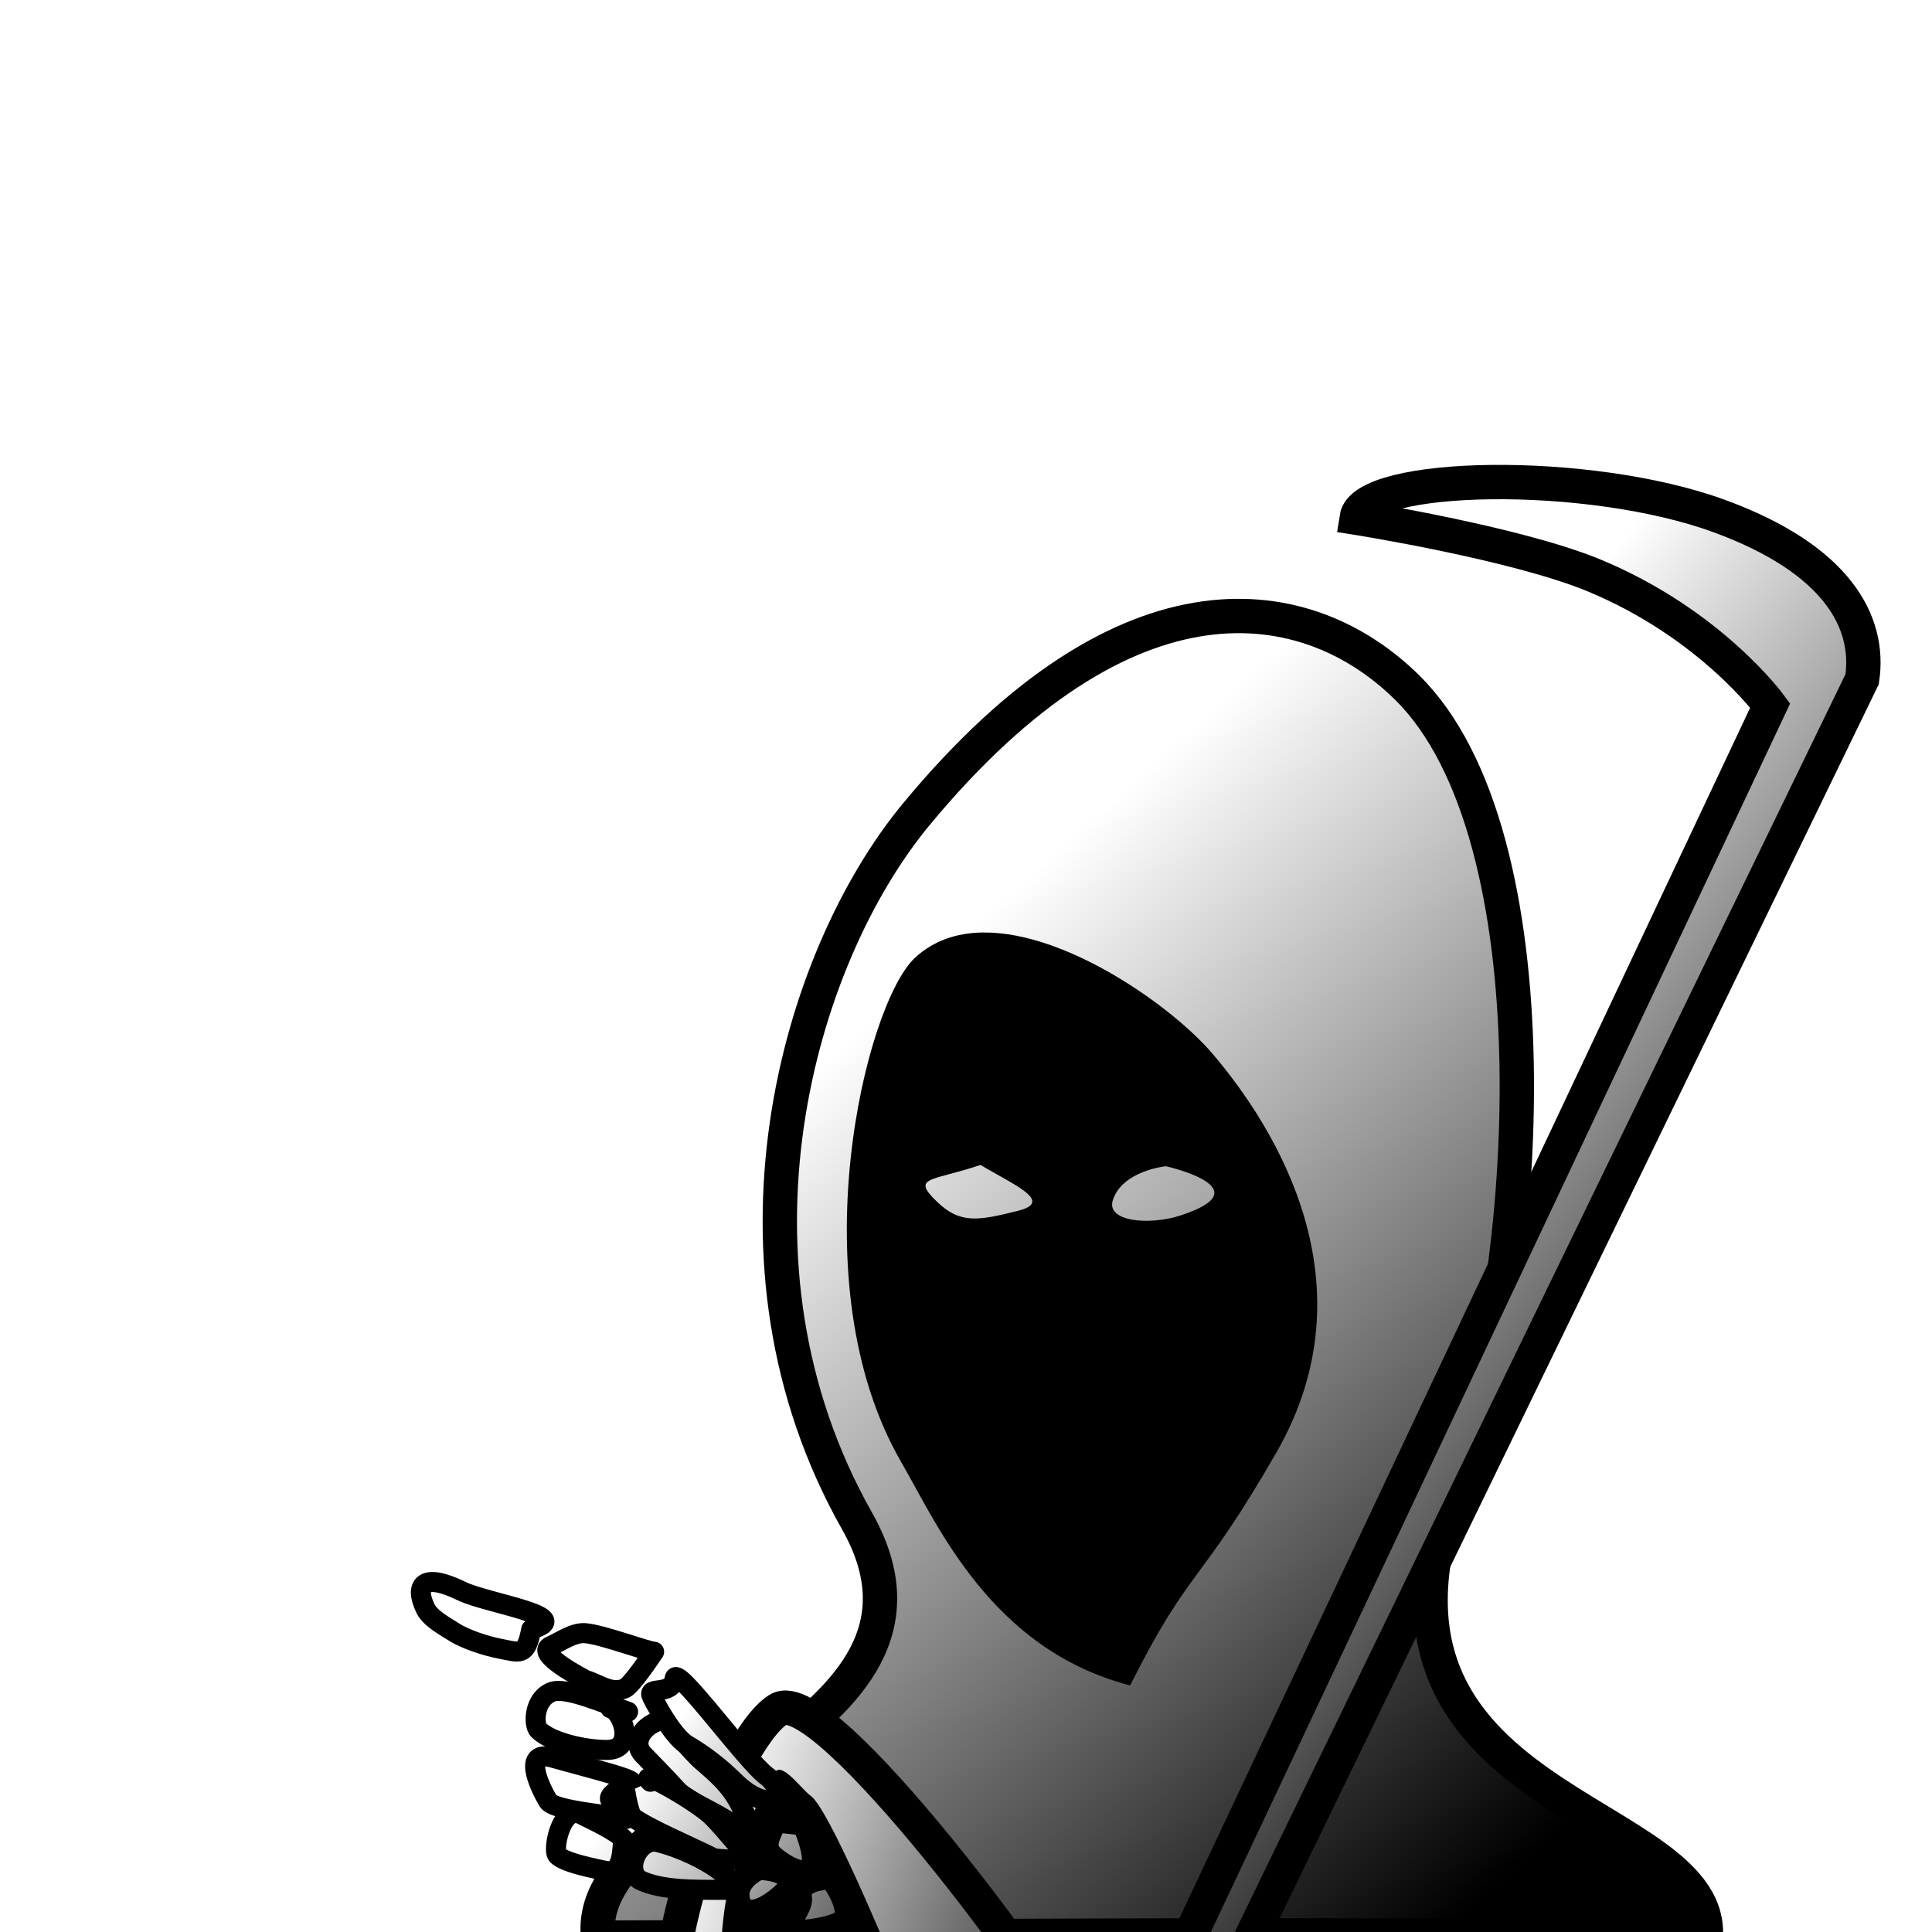
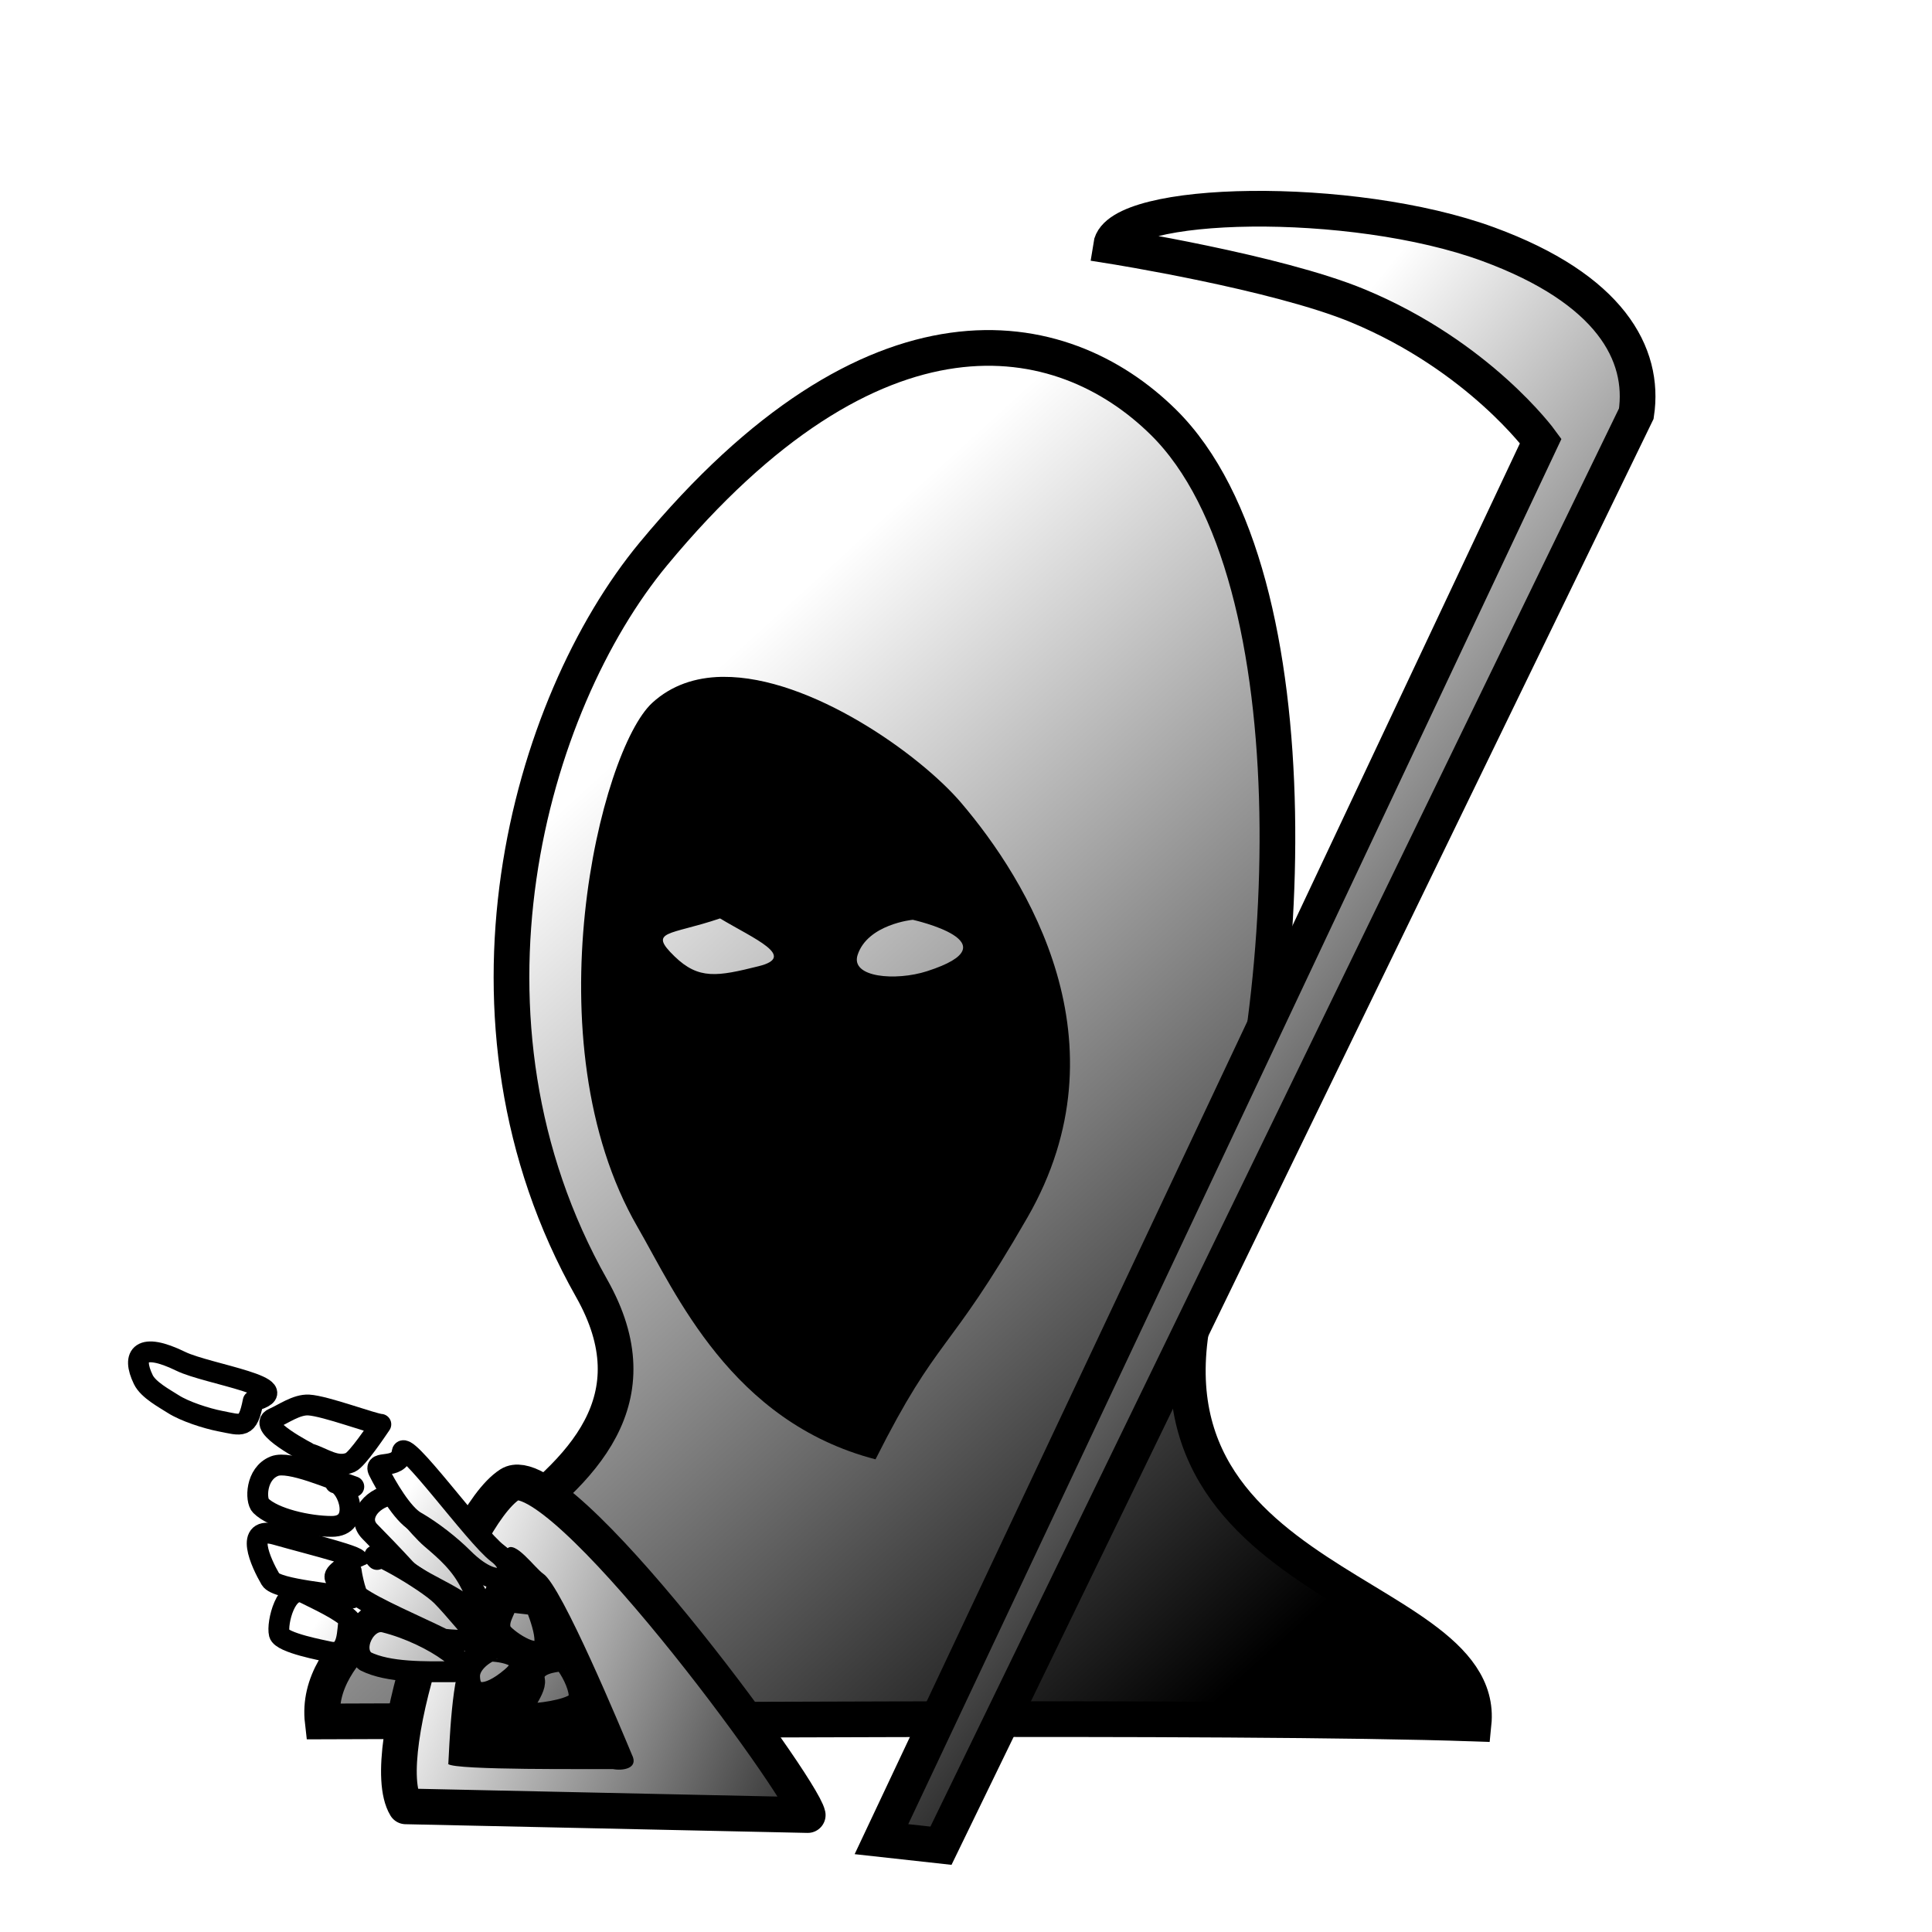
- <svg xmlns="http://www.w3.org/2000/svg" xmlns:xlink="http://www.w3.org/1999/xlink" overflow="hidden" viewBox="-100 -100 900 900" id="svg36220" version="1.0">
+ <svg xmlns="http://www.w3.org/2000/svg" xmlns:xlink="http://www.w3.org/1999/xlink" overflow="hidden" viewBox="34 31 866 866" id="svg36220" version="1.0">
  <defs id="defs36222">
    <linearGradient id="linearGradient5175">
      <stop style="stop-color:#ffffff;stop-opacity:1;" offset="0" id="stop5177" />
      <stop style="stop-color:#000000;stop-opacity:1;" offset="1" id="stop5179" />
    </linearGradient>
    <linearGradient xlink:href="#linearGradient5175" id="linearGradient5209" x1="588.798" y1="217.57" x2="848.724" y2="456.715" gradientUnits="userSpaceOnUse" gradientTransform="matrix(1.027726,-9.734769e-2,9.074264e-2,0.957995,-47.59138,95.77962)" />
    <linearGradient xlink:href="#linearGradient5175" id="linearGradient1381" gradientUnits="userSpaceOnUse" gradientTransform="matrix(0.727184,0,0,0.851637,123.6902,111.4069)" x1="224.163" y1="330.271" x2="603.853" y2="818.844" />
    <linearGradient xlink:href="#linearGradient5175" id="linearGradient2405" gradientUnits="userSpaceOnUse" x1="456.917" y1="770.249" x2="532.055" y2="860.758" gradientTransform="translate(4,-2)" />
    <linearGradient xlink:href="#linearGradient5175" id="linearGradient2407" gradientUnits="userSpaceOnUse" x1="456.917" y1="770.249" x2="532.055" y2="860.758" />
    <linearGradient xlink:href="#linearGradient5175" id="linearGradient2409" gradientUnits="userSpaceOnUse" x1="456.917" y1="770.249" x2="532.055" y2="860.758" />
    <linearGradient xlink:href="#linearGradient5175" id="linearGradient2411" gradientUnits="userSpaceOnUse" x1="456.917" y1="770.249" x2="532.055" y2="860.758" />
    <linearGradient xlink:href="#linearGradient5175" id="linearGradient2413" gradientUnits="userSpaceOnUse" x1="456.917" y1="770.249" x2="532.055" y2="860.758" />
    <linearGradient xlink:href="#linearGradient5175" id="linearGradient2415" gradientUnits="userSpaceOnUse" x1="456.917" y1="770.249" x2="532.055" y2="860.758" />
    <linearGradient xlink:href="#linearGradient5175" id="linearGradient2417" gradientUnits="userSpaceOnUse" x1="456.917" y1="770.249" x2="532.055" y2="860.758" />
    <linearGradient xlink:href="#linearGradient5175" id="linearGradient2419" gradientUnits="userSpaceOnUse" x1="456.917" y1="770.249" x2="532.055" y2="860.758" />
    <linearGradient xlink:href="#linearGradient5175" id="linearGradient2421" gradientUnits="userSpaceOnUse" x1="456.917" y1="770.249" x2="532.055" y2="860.758" />
    <linearGradient xlink:href="#linearGradient5175" id="linearGradient2423" gradientUnits="userSpaceOnUse" x1="456.917" y1="770.249" x2="532.055" y2="860.758" />
    <linearGradient xlink:href="#linearGradient5175" id="linearGradient2425" gradientUnits="userSpaceOnUse" x1="456.917" y1="770.249" x2="532.055" y2="860.758" />
    <linearGradient xlink:href="#linearGradient5175" id="linearGradient2427" gradientUnits="userSpaceOnUse" x1="456.917" y1="770.249" x2="532.055" y2="860.758" />
    <linearGradient xlink:href="#linearGradient5175" id="linearGradient2430" gradientUnits="userSpaceOnUse" x1="456.917" y1="770.249" x2="532.055" y2="860.758" gradientTransform="matrix(-1,0,0,1,622.6316,-44.52691)" />
    <linearGradient xlink:href="#linearGradient5175" id="linearGradient2433" gradientUnits="userSpaceOnUse" x1="456.917" y1="770.249" x2="532.055" y2="860.758" gradientTransform="matrix(-1,0,0,1,622.6316,-44.52691)" />
    <linearGradient xlink:href="#linearGradient5175" id="linearGradient2436" gradientUnits="userSpaceOnUse" x1="456.917" y1="770.249" x2="532.055" y2="860.758" gradientTransform="matrix(-1,0,0,1,622.6316,-44.52691)" />
    <linearGradient xlink:href="#linearGradient5175" id="linearGradient2439" gradientUnits="userSpaceOnUse" x1="456.917" y1="770.249" x2="532.055" y2="860.758" gradientTransform="matrix(-1,0,0,1,622.6316,-44.52691)" />
    <linearGradient xlink:href="#linearGradient5175" id="linearGradient2442" gradientUnits="userSpaceOnUse" x1="456.917" y1="770.249" x2="532.055" y2="860.758" gradientTransform="matrix(-0.981521,-0.191355,-0.191355,0.981521,751.5637,69.54481)" />
    <linearGradient xlink:href="#linearGradient5175" id="linearGradient2445" gradientUnits="userSpaceOnUse" x1="456.917" y1="770.249" x2="532.055" y2="860.758" gradientTransform="matrix(-0.998416,-5.627013e-2,-5.627013e-2,0.998416,667.2529,-15.4877)" />
    <linearGradient xlink:href="#linearGradient5175" id="linearGradient2448" gradientUnits="userSpaceOnUse" x1="456.917" y1="770.249" x2="532.055" y2="860.758" gradientTransform="matrix(-1,0,0,1,622.6316,-44.52691)" />
    <linearGradient xlink:href="#linearGradient5175" id="linearGradient2451" gradientUnits="userSpaceOnUse" x1="456.917" y1="770.249" x2="532.055" y2="860.758" gradientTransform="matrix(-1,0,0,1,622.6316,-44.52691)" />
    <linearGradient xlink:href="#linearGradient5175" id="linearGradient2454" gradientUnits="userSpaceOnUse" x1="456.917" y1="770.249" x2="532.055" y2="860.758" gradientTransform="matrix(-1,0,0,1,622.6316,-44.52691)" />
    <linearGradient xlink:href="#linearGradient5175" id="linearGradient2457" gradientUnits="userSpaceOnUse" gradientTransform="matrix(-1,0,0,1,618.6316,-46.52691)" x1="456.917" y1="770.249" x2="532.055" y2="860.758" />
    <linearGradient xlink:href="#linearGradient5175" id="linearGradient2460" gradientUnits="userSpaceOnUse" x1="456.917" y1="770.249" x2="532.055" y2="860.758" gradientTransform="matrix(-1,0,0,1,622.6316,-44.52691)" />
    <linearGradient xlink:href="#linearGradient5175" id="linearGradient2463" gradientUnits="userSpaceOnUse" x1="456.917" y1="770.249" x2="532.055" y2="860.758" gradientTransform="matrix(-1,0,0,1,625.6316,-43.52691)" />
    <linearGradient xlink:href="#linearGradient5175" id="linearGradient2477" x1="158.894" y1="777.176" x2="380.374" y2="865.887" gradientUnits="userSpaceOnUse" gradientTransform="translate(56.87006,-11.31371)" />
    <linearGradient xlink:href="#linearGradient5175" id="linearGradient2513" gradientUnits="userSpaceOnUse" x1="164.822" y1="730.833" x2="324.813" y2="842.556" />
    <linearGradient xlink:href="#linearGradient5175" id="linearGradient2515" gradientUnits="userSpaceOnUse" x1="164.822" y1="730.833" x2="324.813" y2="842.556" />
    <linearGradient xlink:href="#linearGradient5175" id="linearGradient2517" gradientUnits="userSpaceOnUse" x1="164.822" y1="730.833" x2="324.813" y2="842.556" />
    <linearGradient xlink:href="#linearGradient5175" id="linearGradient2519" gradientUnits="userSpaceOnUse" x1="164.822" y1="730.833" x2="324.813" y2="842.556" />
    <linearGradient xlink:href="#linearGradient5175" id="linearGradient2521" gradientUnits="userSpaceOnUse" x1="164.822" y1="730.833" x2="324.813" y2="842.556" />
    <linearGradient xlink:href="#linearGradient5175" id="linearGradient2523" gradientUnits="userSpaceOnUse" x1="164.822" y1="730.833" x2="324.813" y2="842.556" />
    <linearGradient xlink:href="#linearGradient5175" id="linearGradient2525" gradientUnits="userSpaceOnUse" x1="164.822" y1="730.833" x2="324.813" y2="842.556" />
    <linearGradient xlink:href="#linearGradient5175" id="linearGradient2527" gradientUnits="userSpaceOnUse" x1="164.822" y1="730.833" x2="324.813" y2="842.556" />
    <linearGradient xlink:href="#linearGradient5175" id="linearGradient2529" gradientUnits="userSpaceOnUse" x1="164.822" y1="730.833" x2="324.813" y2="842.556" />
    <linearGradient xlink:href="#linearGradient5175" id="linearGradient2531" gradientUnits="userSpaceOnUse" x1="164.822" y1="730.833" x2="324.813" y2="842.556" />
    <linearGradient xlink:href="#linearGradient5175" id="linearGradient2533" gradientUnits="userSpaceOnUse" x1="164.822" y1="730.833" x2="324.813" y2="842.556" />
    <linearGradient xlink:href="#linearGradient5175" id="linearGradient2535" gradientUnits="userSpaceOnUse" x1="164.822" y1="730.833" x2="324.813" y2="842.556" />
    <linearGradient xlink:href="#linearGradient5175" id="linearGradient2538" gradientUnits="userSpaceOnUse" x1="164.822" y1="730.833" x2="324.813" y2="842.556" gradientTransform="translate(30,0)" />
    <linearGradient xlink:href="#linearGradient5175" id="linearGradient2541" gradientUnits="userSpaceOnUse" x1="164.822" y1="730.833" x2="324.813" y2="842.556" gradientTransform="translate(30,0)" />
    <linearGradient xlink:href="#linearGradient5175" id="linearGradient2544" gradientUnits="userSpaceOnUse" x1="164.822" y1="730.833" x2="324.813" y2="842.556" gradientTransform="translate(30,0)" />
    <linearGradient xlink:href="#linearGradient5175" id="linearGradient2547" gradientUnits="userSpaceOnUse" x1="164.822" y1="730.833" x2="324.813" y2="842.556" gradientTransform="translate(30,0)" />
    <linearGradient xlink:href="#linearGradient5175" id="linearGradient2550" gradientUnits="userSpaceOnUse" x1="164.822" y1="730.833" x2="324.813" y2="842.556" gradientTransform="translate(30,0)" />
    <linearGradient xlink:href="#linearGradient5175" id="linearGradient2553" gradientUnits="userSpaceOnUse" x1="164.822" y1="730.833" x2="324.813" y2="842.556" gradientTransform="translate(30,0)" />
    <linearGradient xlink:href="#linearGradient5175" id="linearGradient2556" gradientUnits="userSpaceOnUse" x1="164.822" y1="730.833" x2="324.813" y2="842.556" gradientTransform="translate(30,0)" />
    <linearGradient xlink:href="#linearGradient5175" id="linearGradient2559" gradientUnits="userSpaceOnUse" x1="164.822" y1="730.833" x2="324.813" y2="842.556" gradientTransform="translate(30,0)" />
    <linearGradient xlink:href="#linearGradient5175" id="linearGradient2562" gradientUnits="userSpaceOnUse" x1="164.822" y1="730.833" x2="324.813" y2="842.556" gradientTransform="translate(30,0)" />
    <linearGradient xlink:href="#linearGradient5175" id="linearGradient2565" gradientUnits="userSpaceOnUse" x1="164.822" y1="730.833" x2="324.813" y2="842.556" gradientTransform="translate(30,0)" />
    <linearGradient xlink:href="#linearGradient5175" id="linearGradient2568" gradientUnits="userSpaceOnUse" x1="164.822" y1="730.833" x2="324.813" y2="842.556" gradientTransform="translate(30,0)" />
    <linearGradient xlink:href="#linearGradient5175" id="linearGradient2571" gradientUnits="userSpaceOnUse" x1="164.822" y1="730.833" x2="324.813" y2="842.556" gradientTransform="translate(30,0)" />
  </defs>
  <g id="layer1">
    <path style="fill:url(#linearGradient1381);fill-opacity:1;fill-rule:evenodd;stroke:#000000;stroke-width:16;stroke-linecap:butt;stroke-linejoin:miter;stroke-miterlimit:4;stroke-dasharray:none;stroke-opacity:1" d="M 326.872,279.286 C 270.989,346.78 231.038,487.863 299.204,608.468 C 355.612,708.27 170.87,735.194 178.642,802.628 C 286.916,802.42 589.054,799.87 694.521,803.556 C 700.913,740.428 521.045,742.507 577.36,592.177 C 614.342,493.451 625.35,289.193 555.504,220.28 C 509.709,175.096 425.69,159.936 326.872,279.286 z " id="path4300" />
    <path style="fill:url(#linearGradient2477);fill-opacity:1;fill-rule:evenodd;stroke:#000000;stroke-width:16;stroke-linecap:round;stroke-linejoin:round;stroke-miterlimit:4;stroke-dasharray:none;stroke-opacity:1" d="M 215.87,840.686 C 201.913,817.579 238.812,711.541 262.544,696.386 C 284.101,682.619 393.346,831.501 396.06,844.585 L 215.87,840.686 z " id="path2465" />
    <path style="fill:#000000;fill-opacity:1;fill-rule:evenodd;stroke:none;stroke-width:1px;stroke-linecap:butt;stroke-linejoin:miter;stroke-opacity:1" d="M 234.87,821.686 C 235.066,825.61 235.674,788.727 240.199,777.395 C 245.697,762.429 251.204,737.658 261.188,725.299 C 264.749,721.097 273.633,733.731 277.537,736.454 C 285.795,741.913 312.777,806.817 317.249,817.519 C 320.435,823.761 313.105,824.822 308.703,823.969 C 300.659,823.859 237.719,824.579 234.87,821.686 z " id="path2479" />
    <path style="fill:#000000;fill-opacity:1;fill-rule:evenodd;stroke:none;stroke-width:16;stroke-linecap:butt;stroke-linejoin:miter;stroke-miterlimit:4;stroke-dasharray:none;stroke-opacity:1" d="M 357.378,334.394 C 345.753,334.633 335.054,338.084 326.383,346.022 C 302.922,367.497 271.559,497.555 319.776,581.009 C 336.809,610.489 361.732,668.327 426.446,685.132 C 454.798,628.808 458.59,639.257 494.576,576.661 C 539.678,498.208 494.34,425.489 464.817,390.838 C 446.41,369.233 397.243,334.107 358.209,334.394 C 357.929,334.396 357.657,334.388 357.378,334.394 z M 443.167,443.289 C 443.209,443.322 489.273,453.539 449.555,466.324 C 435.466,470.859 415.137,469.154 418.41,459.062 C 422.882,445.272 443.123,443.256 443.167,443.289 z M 356.751,442.674 C 371.98,451.812 391.369,459.764 374.139,464.071 C 355.507,468.729 347.183,470.19 336.363,459.693 C 324.304,447.994 333.988,450.382 356.751,442.674 z " id="path4296" />
    <path style="fill:url(#linearGradient5209);fill-opacity:1;fill-rule:evenodd;stroke:#000000;stroke-width:16;stroke-linecap:butt;stroke-linejoin:miter;stroke-miterlimit:4;stroke-dasharray:none;stroke-opacity:1" d="M 455.778,858.325 L 429.103,855.384 L 724.624,228.661 C 724.624,228.661 696.97,190.613 642.629,168.079 C 606.153,152.953 531.958,141.202 531.958,141.202 C 535.077,120.316 639.887,118.006 701.067,140.455 C 755.66,160.487 771.451,189.656 767.456,216.402 L 455.778,858.325 z " id="path5193" />
    <path style="fill:url(#linearGradient2571);fill-opacity:1;fill-rule:evenodd;stroke:#000000;stroke-width:9.335;stroke-linecap:round;stroke-linejoin:round;stroke-miterlimit:4;stroke-dasharray:none;stroke-opacity:1" d="M 192.587,697.393 C 182.516,694.015 163.697,685.515 156.988,688.199 C 148.507,691.591 148.517,703.545 150.86,705.888 C 156.605,711.633 172.185,715.196 182.685,715.196 C 196.425,715.196 189.999,696.875 184.336,695.742" id="path2240" />
    <path style="fill:url(#linearGradient2568);fill-opacity:1;fill-rule:evenodd;stroke:#000000;stroke-width:9.335;stroke-linecap:round;stroke-linejoin:round;stroke-miterlimit:4;stroke-dasharray:none;stroke-opacity:1" d="M 191.237,730.699 C 203.991,730.699 173.413,723.356 157.63,718.847 C 143.233,714.733 150.886,731.425 155.274,738.943 C 158.008,743.627 185.979,745.449 191.237,747.202 C 194.579,748.316 187.127,741.441 184.636,738.951 C 182.146,736.46 189.037,733.45 191.237,730.699 z " id="path2242" />
    <path style="fill:url(#linearGradient2565);fill-opacity:1;fill-rule:evenodd;stroke:#000000;stroke-width:9.335;stroke-linecap:round;stroke-linejoin:round;stroke-miterlimit:4;stroke-dasharray:none;stroke-opacity:1" d="M 190.538,756.754 C 186.444,752.661 176.776,748.223 170.734,745.202 C 162.179,740.924 158.001,758.632 159.182,763.355 C 160.206,767.45 179.392,770.884 181.343,771.372 C 190.802,773.737 189.442,761.139 190.538,756.754 z " id="path2244" />
    <path style="fill:url(#linearGradient2562);fill-opacity:1;fill-rule:evenodd;stroke:#000000;stroke-width:9.335;stroke-linecap:round;stroke-linejoin:round;stroke-miterlimit:4;stroke-dasharray:none;stroke-opacity:1" d="M 209.391,700.994 C 210.191,701.194 221.668,715.841 227.261,720.597 C 234.026,726.35 240.44,731.904 244.931,740.884 C 253.056,757.135 273.516,781.705 243.764,751.953 C 237.499,745.688 220.69,739.686 215.522,734 C 211.133,729.171 202.506,720.231 199.772,717.497 C 194.012,711.737 199.449,702.982 209.391,700.994 z " id="path2246" />
    <path style="fill:url(#linearGradient2559);fill-opacity:1;fill-rule:evenodd;stroke:#000000;stroke-width:9.335;stroke-linecap:round;stroke-linejoin:round;stroke-miterlimit:4;stroke-dasharray:none;stroke-opacity:1" d="M 202.99,730.016 C 195.817,722.843 224.756,739.146 231.929,746.318 C 237.038,751.428 247.307,764.031 249.598,766.322 C 249.941,766.665 233.763,766.231 232.412,765.556 C 222.185,760.442 201.631,751.688 194.738,746.519 C 193.167,745.34 191.342,735.3 191.44,735.203" id="path2248" />
    <path style="fill:url(#linearGradient2556);fill-opacity:1;fill-rule:evenodd;stroke:#000000;stroke-width:9.335;stroke-linecap:round;stroke-linejoin:round;stroke-miterlimit:4;stroke-dasharray:none;stroke-opacity:1" d="M 197.823,775.658 C 190.768,770.366 197.886,755.999 206.441,758.138 C 228.705,763.704 250.616,780.35 237.35,780.35 C 224.554,780.35 208.146,780.82 197.823,775.658 z " id="path2250" />
    <path style="fill:url(#linearGradient2553);fill-opacity:1;fill-rule:evenodd;stroke:#000000;stroke-width:9.335;stroke-linecap:round;stroke-linejoin:round;stroke-miterlimit:4;stroke-dasharray:none;stroke-opacity:1" d="M 204.709,669.438 C 201.136,669.237 179.882,661.205 172.388,660.782 C 166.926,660.474 160.991,664.838 156.611,666.728 C 148.425,670.26 172.866,682.627 172.997,682.667 C 178.929,684.511 184.794,689.219 191.054,686.518 C 194.106,685.201 202.842,672.188 204.709,669.438 z " id="path2252" />
    <path style="fill:url(#linearGradient2550);fill-opacity:1;fill-rule:evenodd;stroke:#000000;stroke-width:9.335;stroke-linecap:round;stroke-linejoin:round;stroke-miterlimit:4;stroke-dasharray:none;stroke-opacity:1" d="M 147.488,658.991 C 169.313,652.924 126.813,646.958 115.07,641.215 C 97.087,632.42 92.868,638.302 98.237,649.389 C 100.485,654.031 107.787,657.872 111.563,660.309 C 116.748,663.655 126.501,666.788 132.656,667.988 C 142.571,669.921 145.007,671.712 147.488,658.991 z " id="path2254" />
    <path style="fill:url(#linearGradient2547);fill-opacity:1;fill-rule:evenodd;stroke:#000000;stroke-width:9.335;stroke-linecap:round;stroke-linejoin:round;stroke-miterlimit:4;stroke-dasharray:none;stroke-opacity:1" d="M 214.249,682.2 C 214.251,674.031 246.976,719.732 257.001,727.25 C 268.014,735.51 258.846,746.669 241.549,729.372 C 235.95,723.773 227.667,717.245 220.297,713.035 C 214.357,709.641 207.161,697.266 203.712,690.368 C 201.103,685.151 212.648,690.207 214.249,682.2 z " id="path2256" />
    <path style="fill:url(#linearGradient2544);fill-opacity:1;fill-rule:evenodd;stroke:#000000;stroke-width:9.335;stroke-linecap:round;stroke-linejoin:round;stroke-miterlimit:4;stroke-dasharray:none;stroke-opacity:1" d="M 274.188,750.485 C 271.356,744.821 280.521,763.492 277.689,769.156 C 274.417,775.7 260.038,764.97 258.736,762.367 C 255.839,756.574 263.315,750.076 259.868,749.318 C 253.493,747.916 272.243,750.096 274.188,750.485 z " id="path2258" />
    <path style="fill:url(#linearGradient2541);fill-opacity:1;fill-rule:evenodd;stroke:#000000;stroke-width:9.335;stroke-linecap:round;stroke-linejoin:round;stroke-miterlimit:4;stroke-dasharray:none;stroke-opacity:1" d="M 253.396,771.243 C 253.919,770.72 275.894,772.169 263.226,782.912 C 252.096,792.35 244.485,791.597 244.485,782.274 C 244.485,778.201 248.032,773.924 253.396,771.243 z " id="path2260" />
    <path style="fill:url(#linearGradient2538);fill-opacity:1;fill-rule:evenodd;stroke:#000000;stroke-width:9.335;stroke-linecap:round;stroke-linejoin:round;stroke-miterlimit:4;stroke-dasharray:none;stroke-opacity:1" d="M 284.127,775.663 C 284.127,768.87 297.73,790.258 292.295,794.334 C 287.839,797.676 275.424,799.249 269.382,799.249 C 264.192,799.249 274.612,789.167 273.589,784.079 C 272.051,776.425 283.879,775.91 284.127,775.663 z " id="path2262" />
  </g>
</svg>
